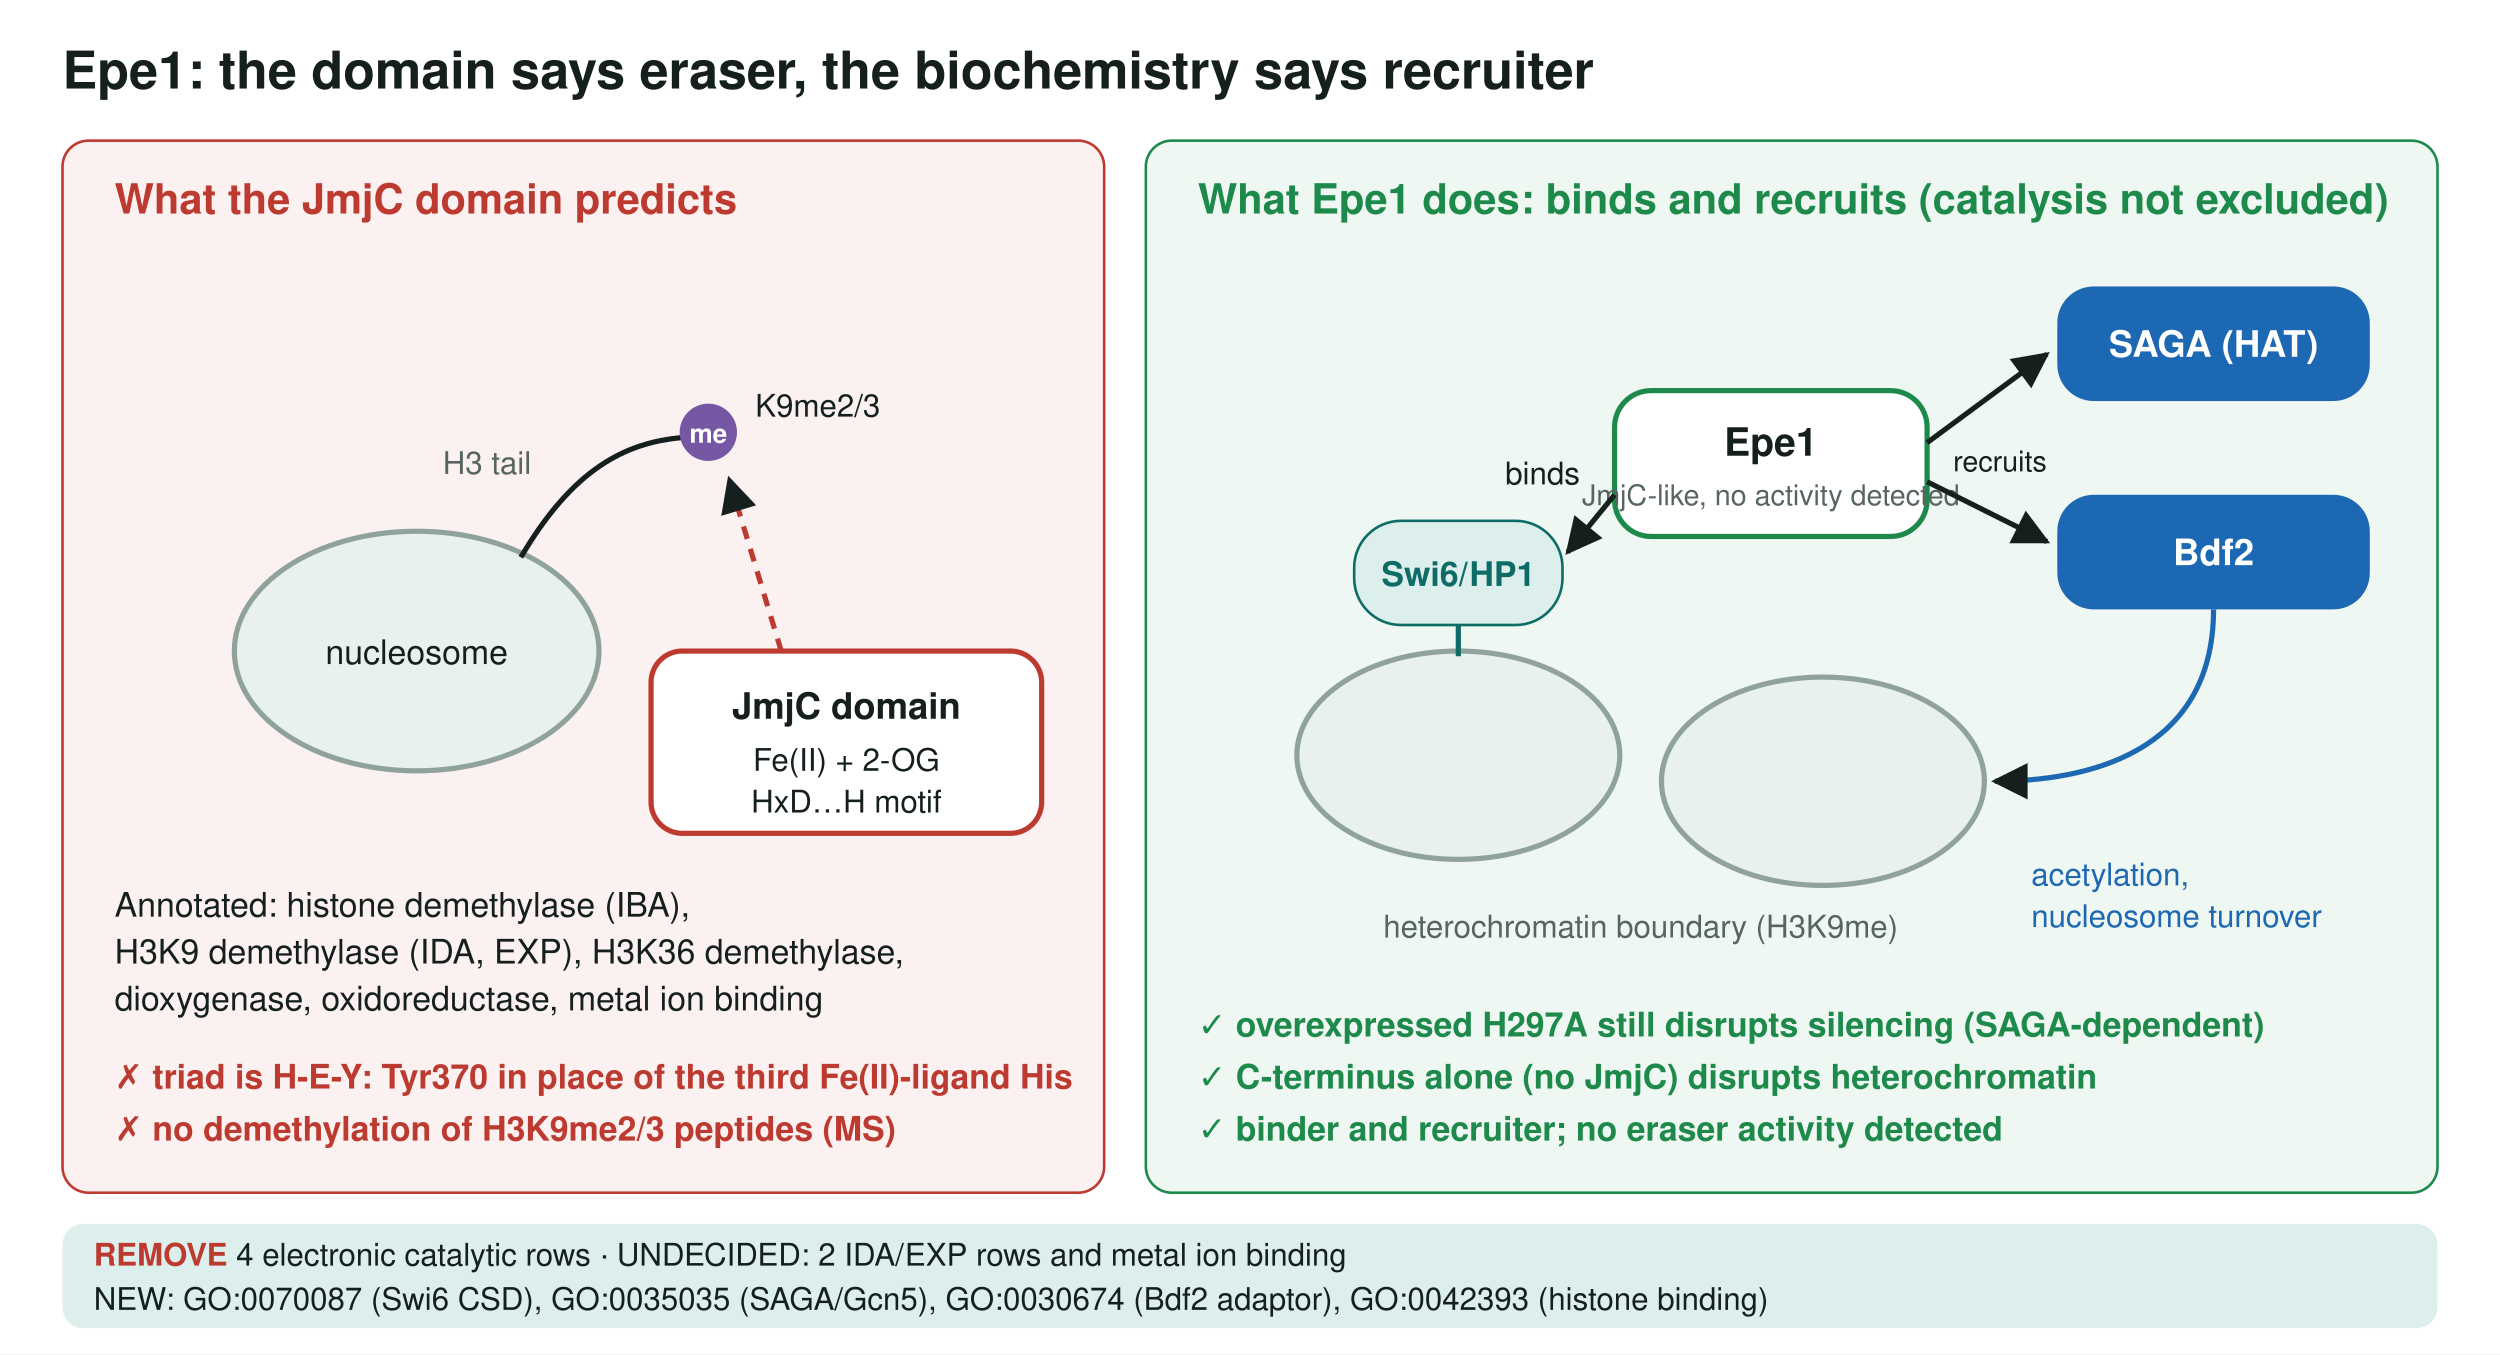
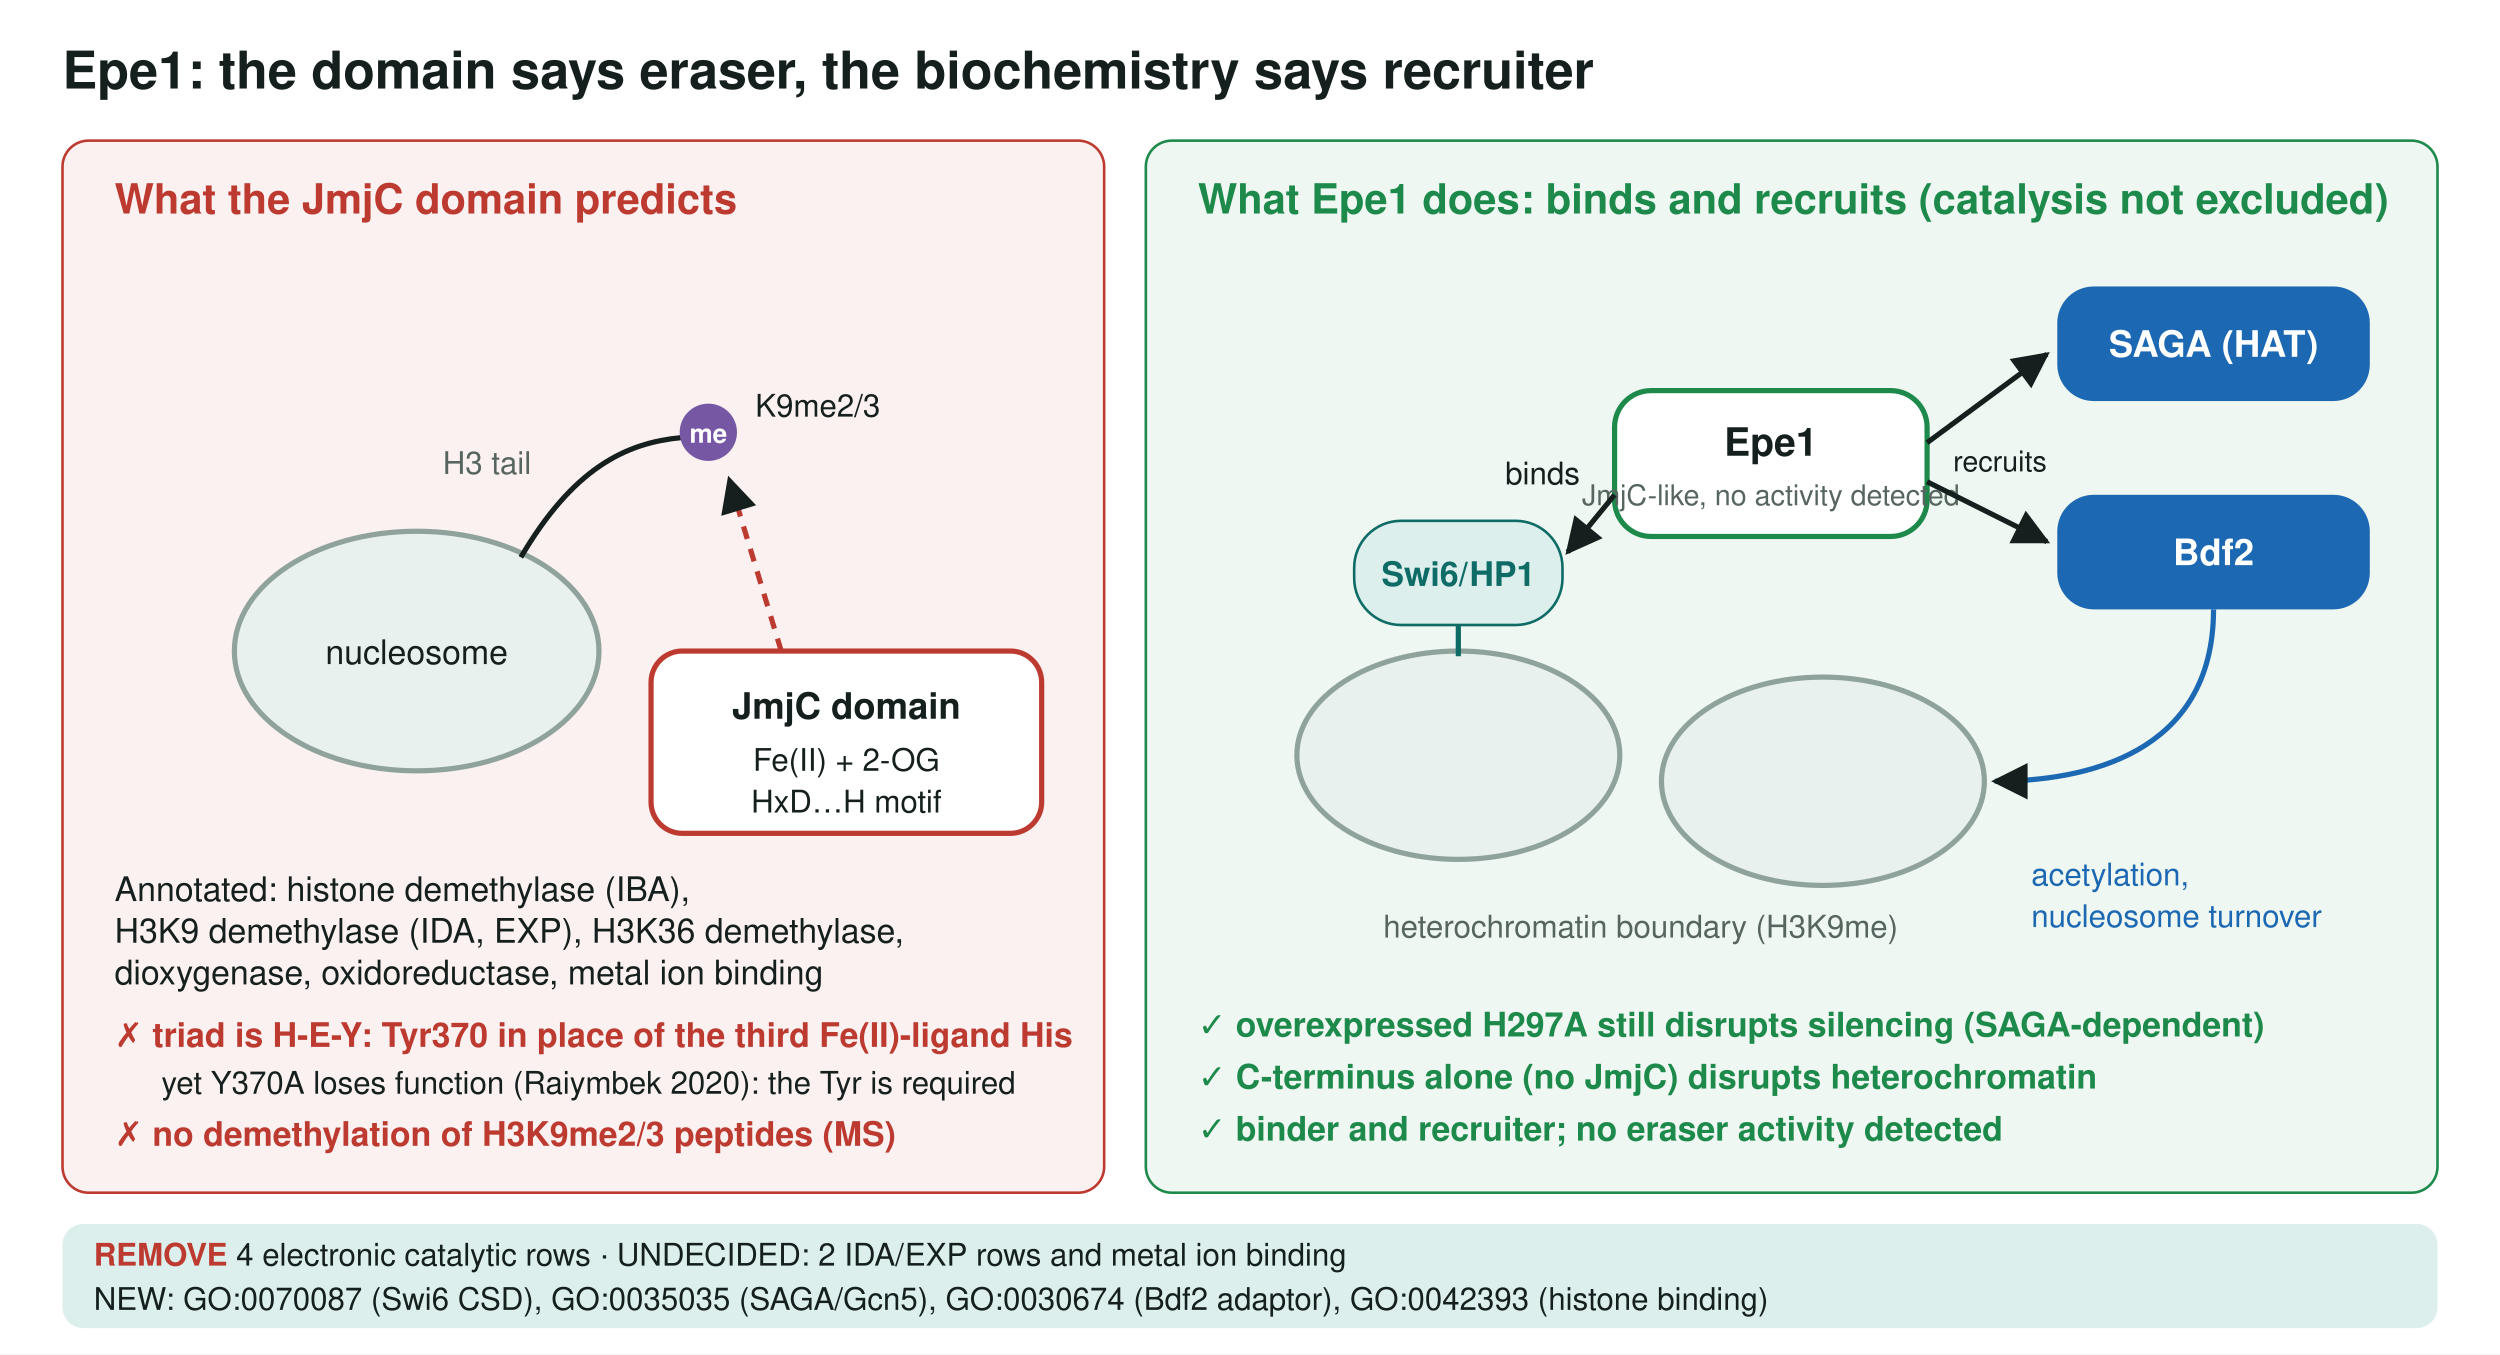
<svg xmlns="http://www.w3.org/2000/svg" viewBox="0 0 960 520" width="960" height="520" font-family="Helvetica, Arial, sans-serif">
  <rect width="960" height="520" fill="#ffffff" />
  <defs>
    <marker id="ar" viewBox="0 0 10 10" refX="9" refY="5" markerWidth="7" markerHeight="7" orient="auto">
      <path d="M0 0 L10 5 L0 10 z" fill="#15201e" />
    </marker>
  </defs>
  <text x="24" y="34" font-size="20" font-weight="bold" fill="#15201e">Epe1: the domain says eraser, the biochemistry says recruiter</text>
  <rect x="24" y="54" width="400" height="404" rx="10" fill="#fbf1f0" stroke="#bd3a30" />
  <text x="44" y="82" font-size="16" font-weight="bold" fill="#bd3a30">What the JmjC domain predicts</text>
  <ellipse cx="160" cy="250" rx="70" ry="46" fill="#e8f1ee" stroke="#8fa39c" stroke-width="2" />
  <text x="160" y="255" font-size="13" text-anchor="middle" fill="#15201e">nucleosome</text>
  <path d="M200 214 C 220 180, 240 170, 262 168" stroke="#15201e" stroke-width="2" fill="none" />
  <text x="170" y="182" font-size="12" fill="#56655f">H3 tail</text>
  <circle cx="272" cy="166" r="11" fill="#7657a3" />
  <text x="272" y="170" font-size="10" text-anchor="middle" fill="#ffffff" font-weight="bold">me</text>
  <text x="290" y="160" font-size="12" fill="#15201e">K9me2/3</text>
  <rect x="250" y="250" width="150" height="70" rx="12" fill="#ffffff" stroke="#bd3a30" stroke-width="2" />
  <text x="325" y="276" font-size="14" text-anchor="middle" font-weight="bold" fill="#15201e">JmjC domain</text>
  <text x="325" y="296" font-size="12" text-anchor="middle" fill="#15201e">Fe(II) + 2-OG</text>
  <text x="325" y="312" font-size="12" text-anchor="middle" fill="#15201e">HxD…H motif</text>
  <path d="M300 250 L 280 184" stroke="#bd3a30" stroke-width="2" stroke-dasharray="5 4" marker-end="url(#ar)" />
-   <text x="44" y="352" font-size="13" fill="#15201e">Annotated: histone demethylase (IBA),</text>
-   <text x="44" y="370" font-size="13" fill="#15201e">H3K9 demethylase (IDA, EXP), H3K36 demethylase,</text>
-   <text x="44" y="388" font-size="13" fill="#15201e">dioxygenase, oxidoreductase, metal ion binding</text>
+   <text x="44" y="346" font-size="13" fill="#15201e">Annotated: histone demethylase (IBA),</text>
+   <text x="44" y="362" font-size="13" fill="#15201e">H3K9 demethylase (IDA, EXP), H3K36 demethylase,</text>
+   <text x="44" y="378" font-size="13" fill="#15201e">dioxygenase, oxidoreductase, metal ion binding</text>
  <g font-size="13" fill="#bd3a30" font-weight="bold">
-     <text x="44" y="418">✗ triad is H-E-Y: Tyr370 in place of the third Fe(II)-ligand His</text>
-     <text x="44" y="438">✗ no demethylation of H3K9me2/3 peptides (MS)</text>
+     <text x="44" y="402">✗ triad is H-E-Y: Tyr370 in place of the third Fe(II)-ligand His</text>
+     <text x="44" y="440">✗ no demethylation of H3K9me2/3 peptides (MS)</text>
  </g>
+   <text x="62" y="420" font-size="12" fill="#15201e">yet Y370A loses function (Raiymbek 2020): the Tyr is required</text>
  <rect x="440" y="54" width="496" height="404" rx="10" fill="#eef7f1" stroke="#1d8a4b" />
  <text x="460" y="82" font-size="16" font-weight="bold" fill="#1d8a4b">What Epe1 does: binds and recruits (catalysis not excluded)</text>
  <ellipse cx="560" cy="290" rx="62" ry="40" fill="#e8f1ee" stroke="#8fa39c" stroke-width="2" />
  <ellipse cx="700" cy="300" rx="62" ry="40" fill="#e8f1ee" stroke="#8fa39c" stroke-width="2" />
  <text x="630" y="360" font-size="12" text-anchor="middle" fill="#56655f">heterochromatin boundary (H3K9me)</text>
  <rect x="520" y="200" width="80" height="40" rx="18" fill="#dcefec" stroke="#0e6b66" />
  <text x="560" y="225" font-size="13" text-anchor="middle" font-weight="bold" fill="#0e6b66">Swi6/HP1</text>
  <path d="M560 240 L 560 252" stroke="#0e6b66" stroke-width="2" />
  <rect x="620" y="150" width="120" height="56" rx="14" fill="#ffffff" stroke="#1d8a4b" stroke-width="2" />
  <text x="680" y="175" font-size="15" text-anchor="middle" font-weight="bold" fill="#15201e">Epe1</text>
  <text x="680" y="194" font-size="11" text-anchor="middle" fill="#56655f">JmjC-like, no activity detected</text>
  <path d="M620 190 L 602 212" stroke="#15201e" stroke-width="2" marker-end="url(#ar)" />
  <text x="578" y="186" font-size="12" fill="#15201e">binds</text>
  <rect x="790" y="110" width="120" height="44" rx="14" fill="#1d68b3" />
  <text x="850" y="137" font-size="14" text-anchor="middle" font-weight="bold" fill="#ffffff">SAGA (HAT)</text>
  <rect x="790" y="190" width="120" height="44" rx="14" fill="#1d68b3" />
  <text x="850" y="217" font-size="14" text-anchor="middle" font-weight="bold" fill="#ffffff">Bdf2</text>
  <path d="M740 170 L 786 136" stroke="#15201e" stroke-width="2" marker-end="url(#ar)" />
  <path d="M740 185 L 786 208" stroke="#15201e" stroke-width="2" marker-end="url(#ar)" />
  <text x="750" y="181" font-size="11" fill="#15201e">recruits</text>
  <path d="M850 234 C 850 290, 800 300, 766 300" stroke="#1d68b3" stroke-width="2" fill="none" marker-end="url(#ar)" />
  <text x="780" y="340" font-size="12" fill="#1d68b3">acetylation,</text>
  <text x="780" y="356" font-size="12" fill="#1d68b3">nucleosome turnover</text>
  <g font-size="13" fill="#1d8a4b" font-weight="bold">
    <text x="460" y="398">✓ overexpressed H297A still disrupts silencing (SAGA-dependent)</text>
    <text x="460" y="418">✓ C-terminus alone (no JmjC) disrupts heterochromatin</text>
    <text x="460" y="438">✓ binder and recruiter; no eraser activity detected</text>
  </g>
  <rect x="24" y="470" width="912" height="40" rx="8" fill="#dcefec" />
  <text x="36" y="486" font-size="12" fill="#15201e">
    <tspan font-weight="bold" fill="#bd3a30">REMOVE</tspan> 4 electronic catalytic rows · UNDECIDED: 2 IDA/EXP rows and metal ion binding</text>
  <text x="36" y="503" font-size="12" fill="#15201e">NEW: GO:0070087 (Swi6 CSD), GO:0035035 (SAGA/Gcn5), GO:0030674 (Bdf2 adaptor), GO:0042393 (histone binding)</text>
</svg>
